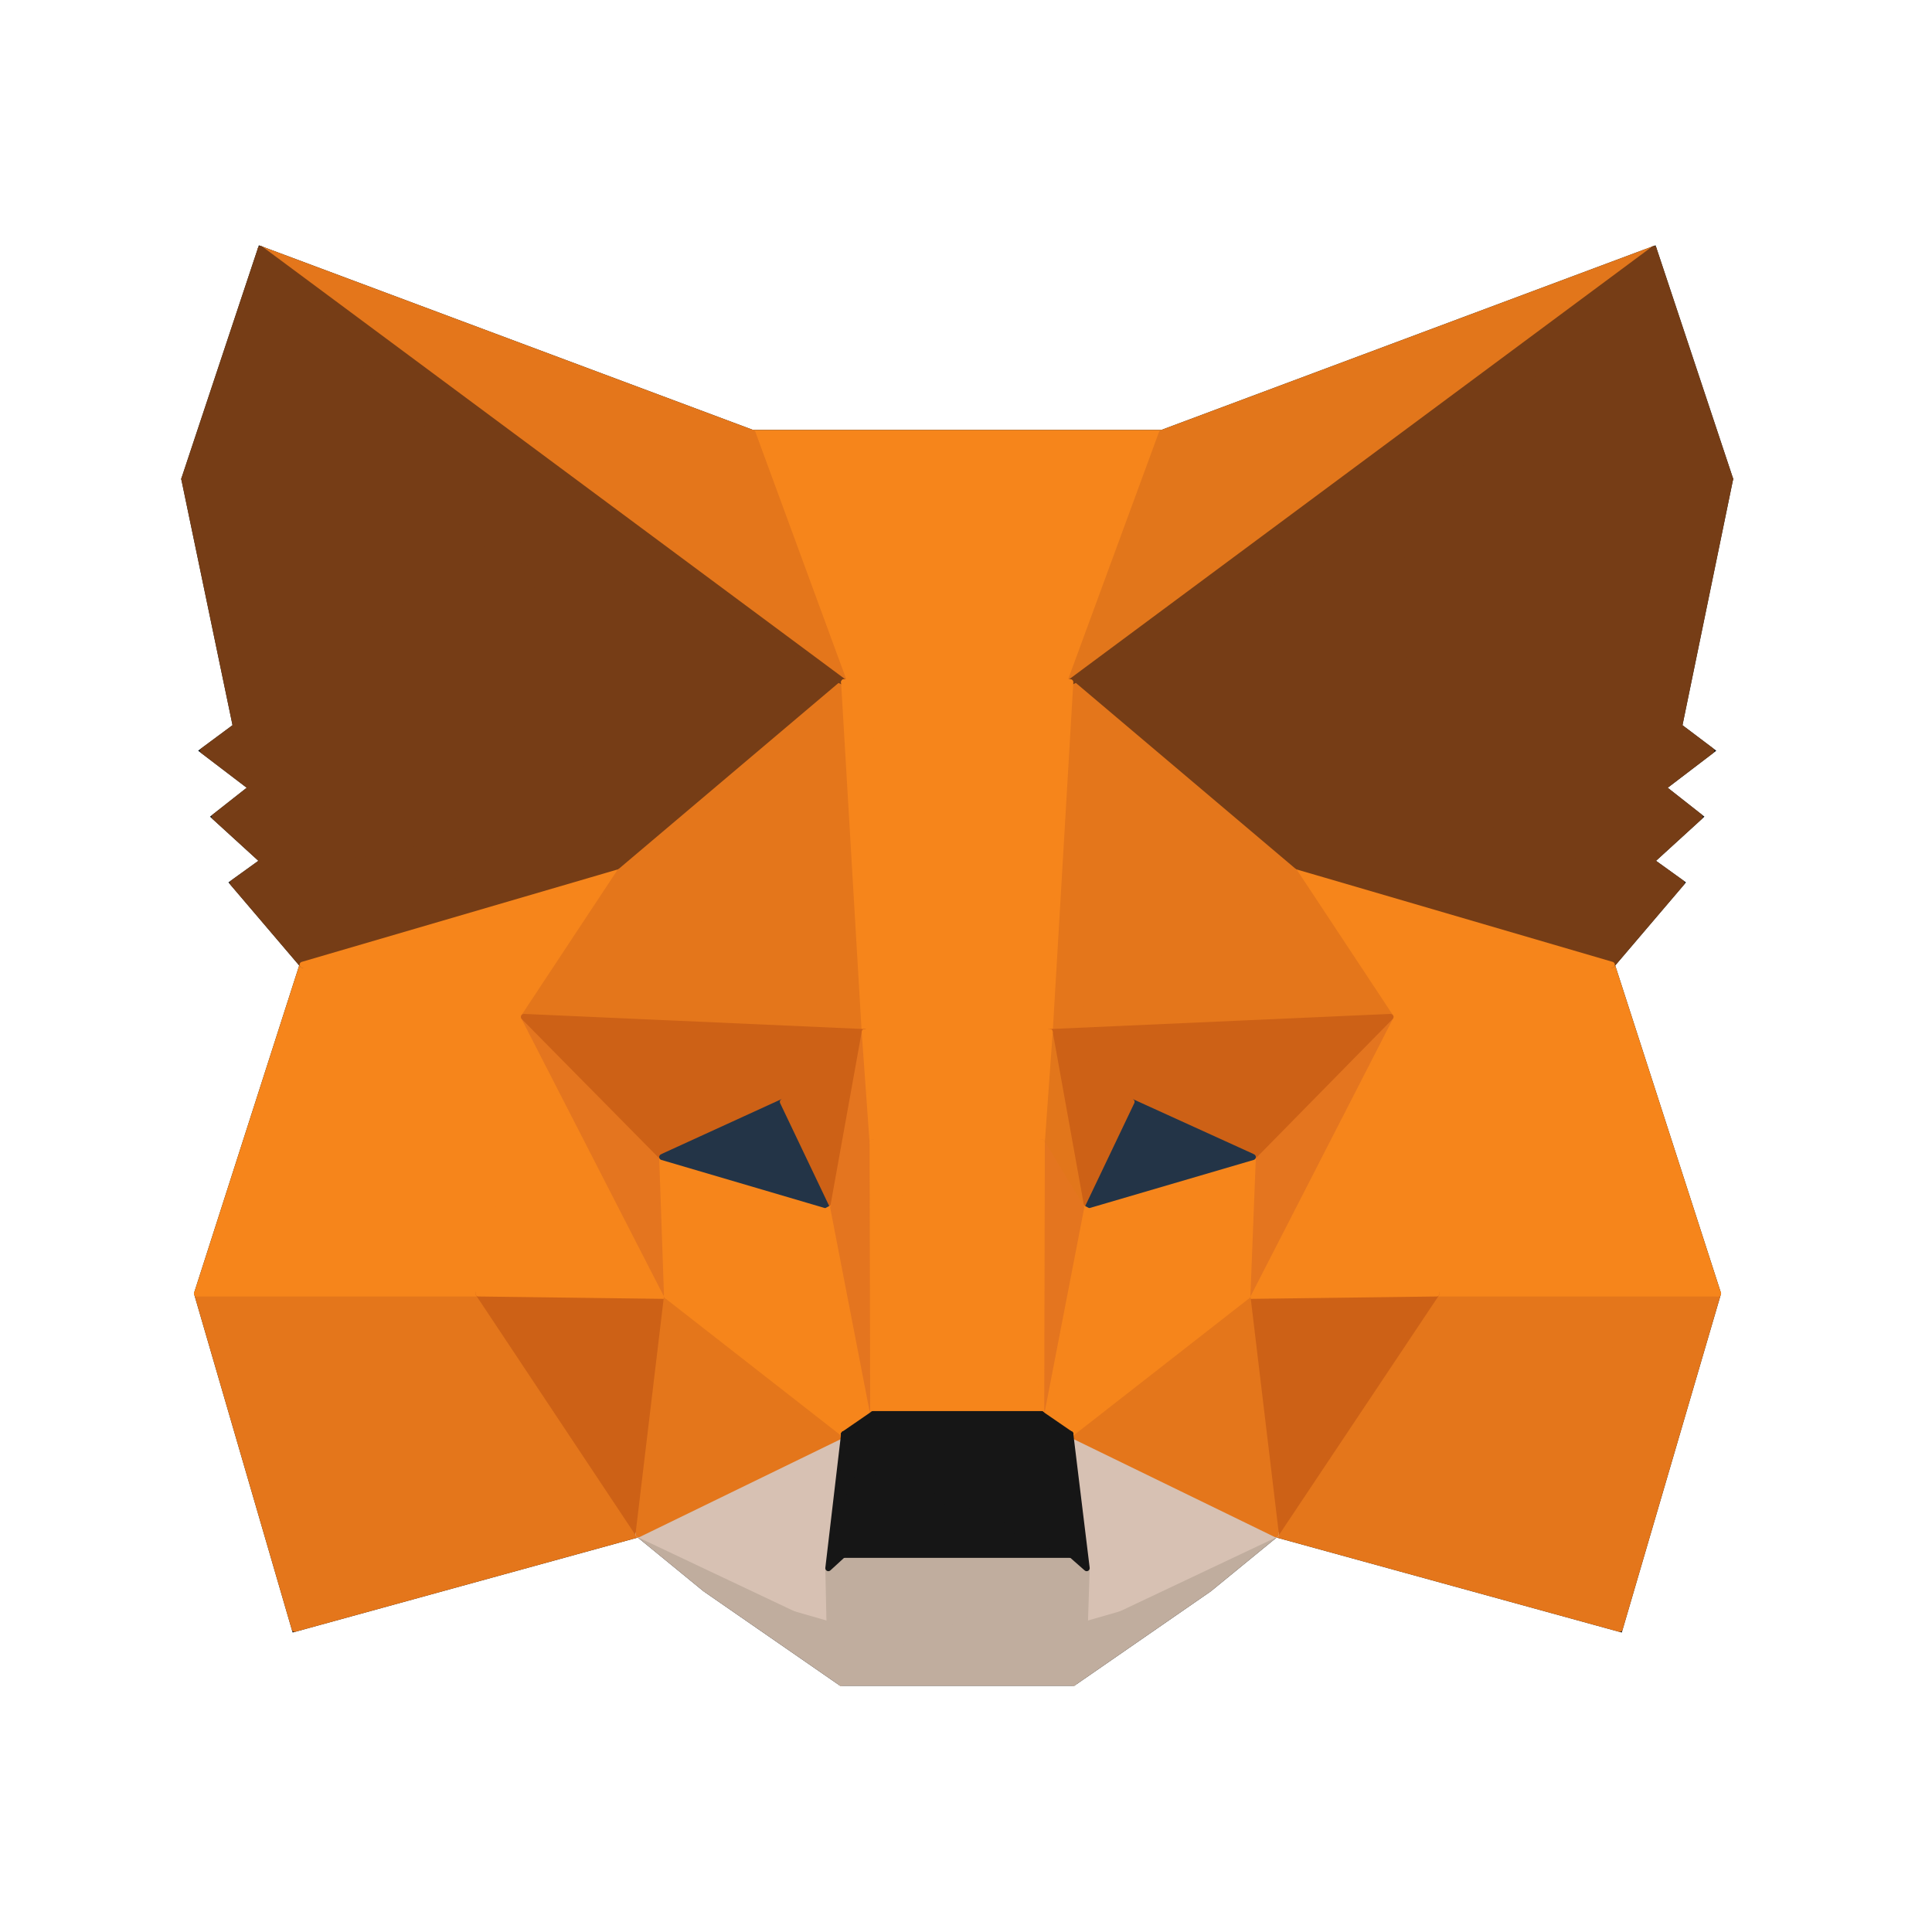
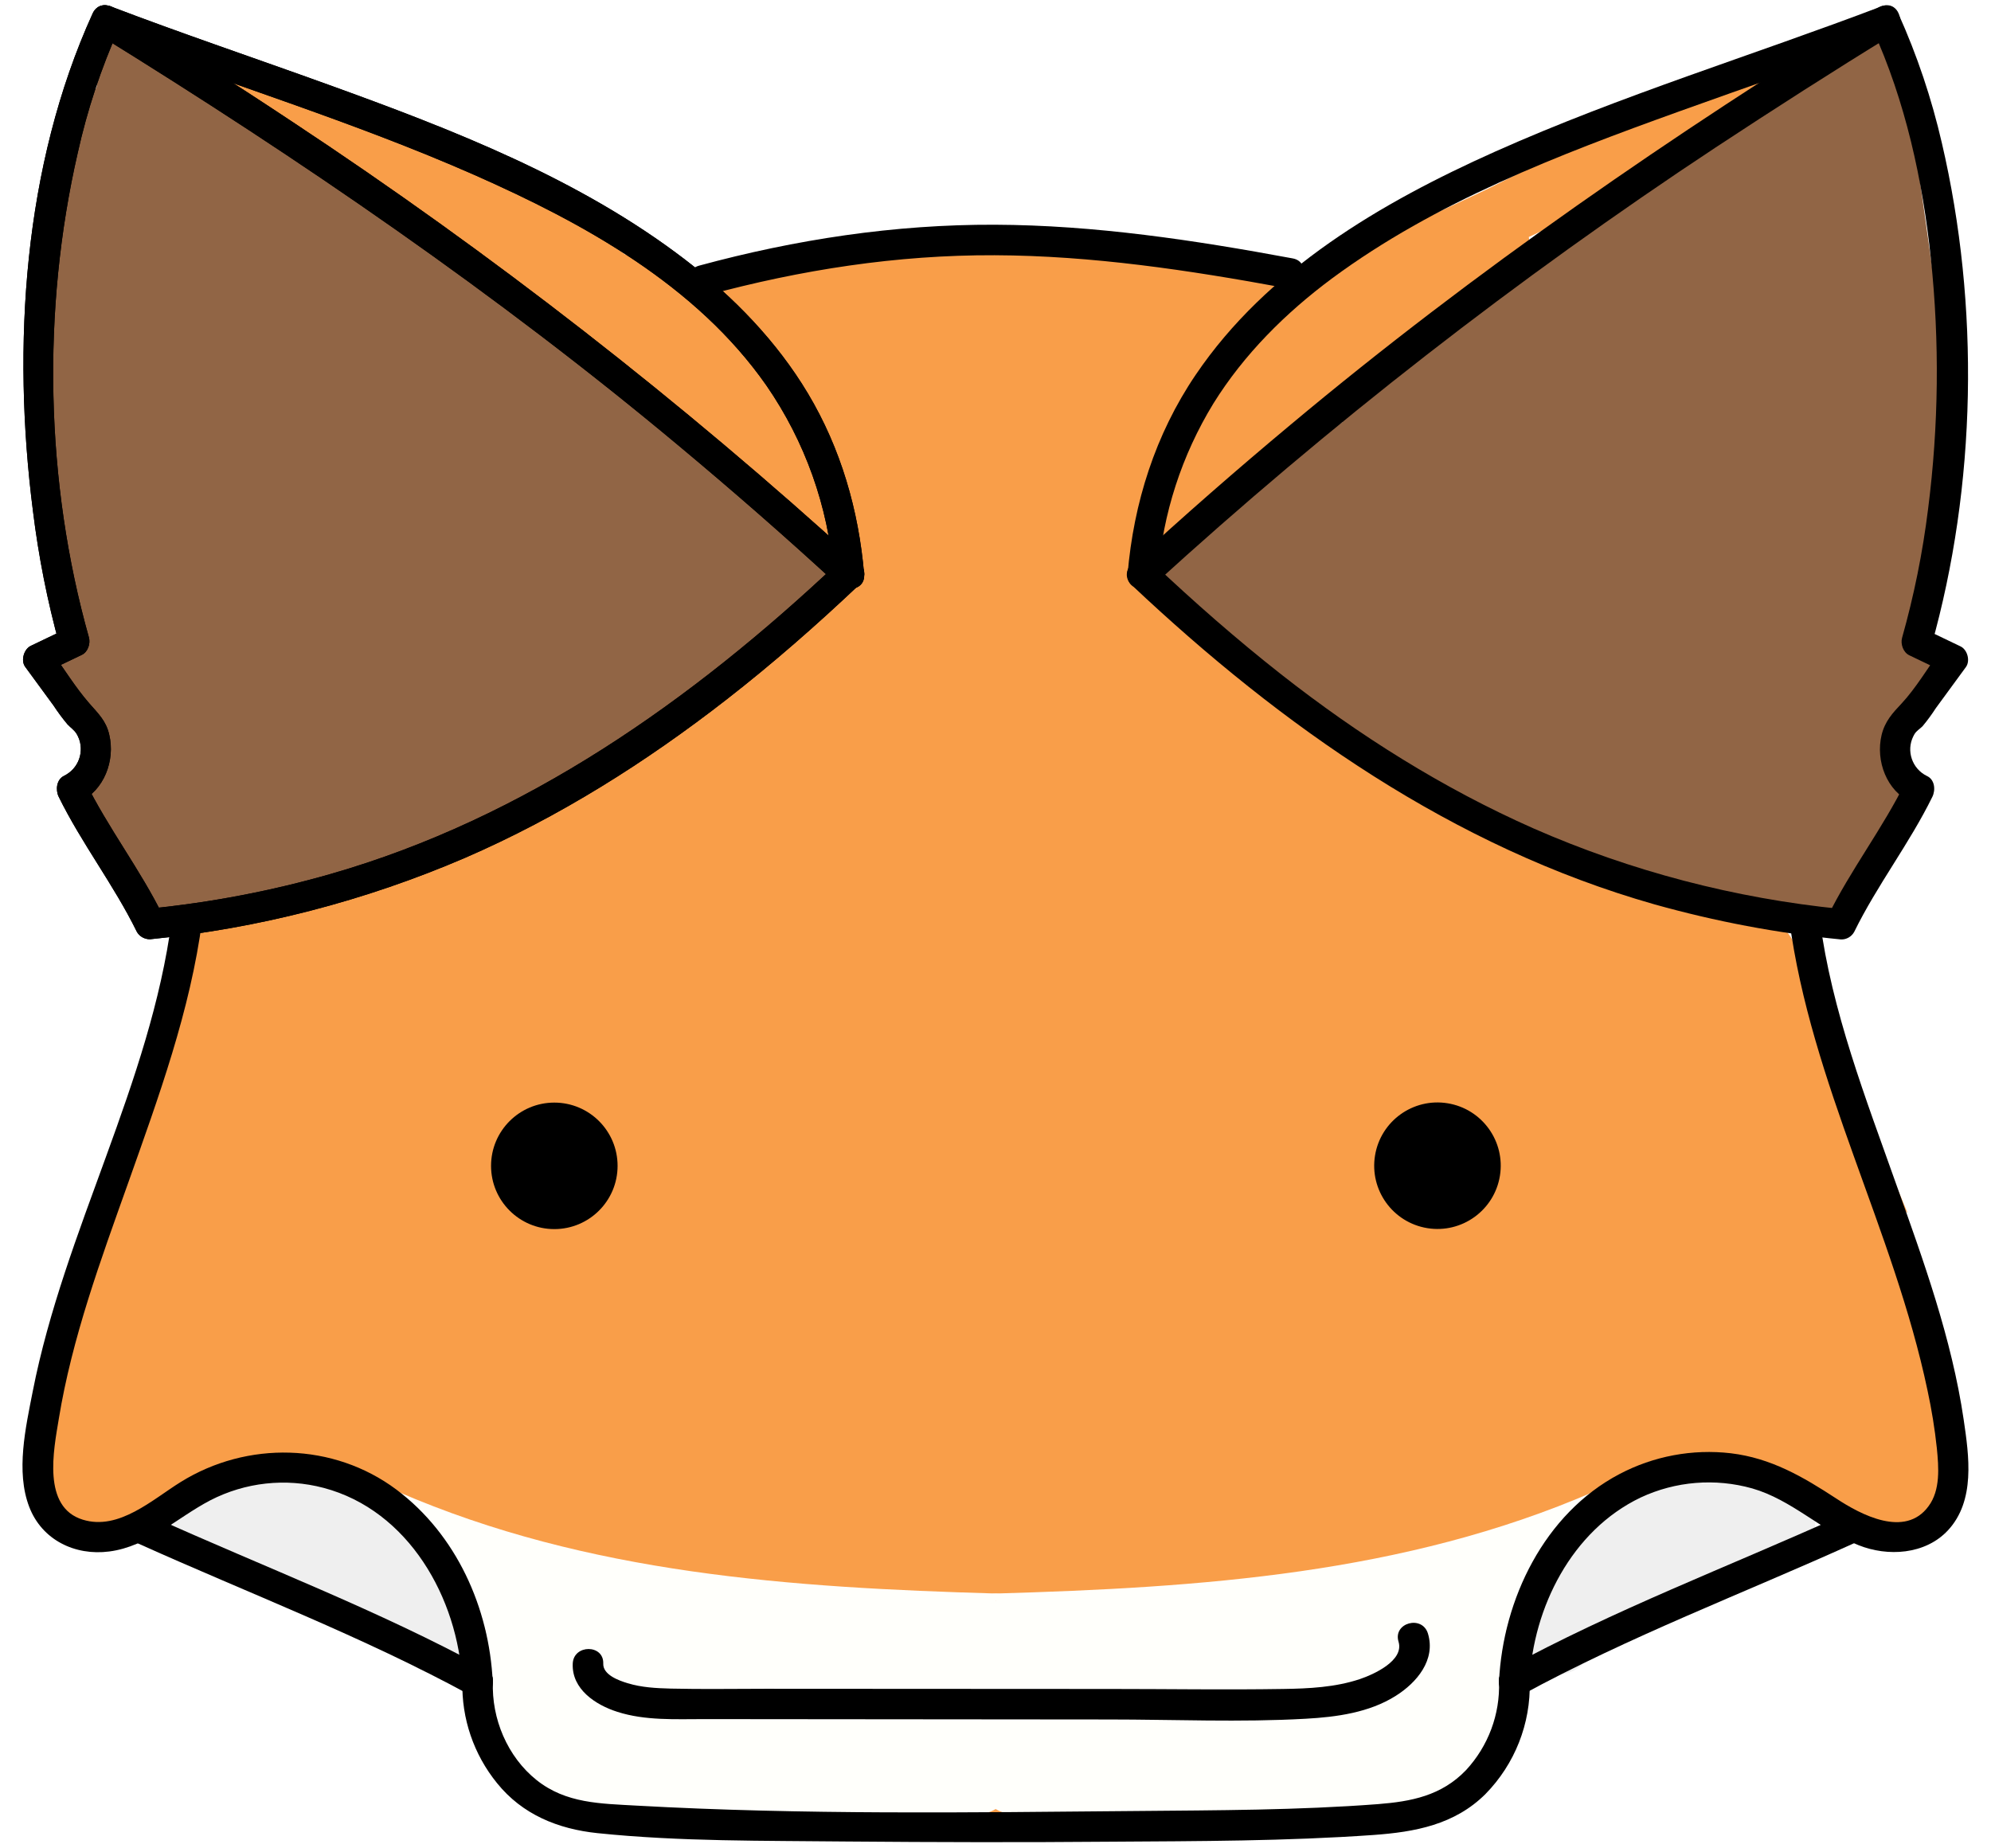
- <svg xmlns="http://www.w3.org/2000/svg" version="1.1" id="Layer_1" x="0px" y="0px" viewBox="0 0 318.6 318.6" style="enable-background:new 0 0 318.6 318.6;" xml:space="preserve">
+ <svg xmlns="http://www.w3.org/2000/svg" version="1.1" id="圖層_1" x="0px" y="0px" viewBox="0 0 1070 993" style="enable-background:new 0 0 1070 993;" xml:space="preserve">
  <style type="text/css">
- 	.st0{fill:#161616;stroke:#161616;}
- 	.st1{fill:#E4761B;stroke:#E4761B;stroke-linecap:round;stroke-linejoin:round;}
- 	.st2{fill:#763D16;stroke:#763D16;stroke-linecap:round;stroke-linejoin:round;}
- 	.st3{fill:#F6851B;stroke:#F6851B;stroke-linecap:round;stroke-linejoin:round;}
- 	.st4{fill:#E2761B;stroke:#E2761B;stroke-linecap:round;stroke-linejoin:round;}
- 	.st5{fill:#CD6116;stroke:#CD6116;stroke-linecap:round;stroke-linejoin:round;}
- 	.st6{fill:#C0AD9E;stroke:#C0AD9E;stroke-linecap:round;stroke-linejoin:round;}
- 	.st7{fill:#D7C1B3;stroke:#D7C1B3;stroke-linecap:round;stroke-linejoin:round;}
- 	.st8{fill:#E4751F;stroke:#E4751F;stroke-linecap:round;stroke-linejoin:round;}
- 	.st9{fill:#233447;stroke:#233447;stroke-linecap:round;stroke-linejoin:round;}
- 	.st10{fill:#161616;stroke:#161616;stroke-linecap:round;stroke-linejoin:round;}
+ 	.st0{fill:#F99E49;}
+ 	.st1{fill:#916545;}
+ 	.st2{fill:#EFEFEF;}
+ 	.st3{fill:#FFFFFB;}
</style>
-   <polygon class="st0" points="277.3,145.6 272.3,142 280.3,134.7 274.2,129.9 282.2,123.8 276.9,119.8 285.3,79 272.7,41.1   191.6,71.4 124.1,71.4 43,41.1 30.4,79 38.9,119.8 33.5,123.8 41.5,129.9 35.4,134.7 43.4,142 38.4,145.6 49.9,159.1 32.5,213.3   48.6,268.6 105.3,253 116.3,262 138.7,277.5 177,277.5 199.4,262 210.4,253 267.1,268.6 283.3,213.3 265.8,159.1 " />
-   <g>
-     <polygon class="st1" points="105.3,253 48.6,268.6 32.5,213.3  " />
-     <polygon class="st1" points="283.3,213.3 267.1,268.6 210.4,253  " />
-     <polygon class="st2" points="265.8,159.1 213.5,143.8 231.8,139  " />
-     <polygon class="st2" points="49.9,159.1 84,139 102.2,143.8  " />
-     <polygon class="st2" points="43.4,142 41.5,129.9 84,139  " />
-     <polygon class="st2" points="272.3,142 231.8,139 274.2,129.9  " />
-     <polygon class="st2" points="272.3,142 265.8,159.1 231.8,139  " />
-     <polygon class="st2" points="43.4,142 84,139 49.9,159.1  " />
-     <polygon class="st2" points="231.8,139 276.9,119.8 274.2,129.9  " />
-     <polygon class="st2" points="84,139 41.5,129.9 38.9,119.8  " />
-     <polygon class="st3" points="124.1,71.4 191.6,71.4 176.5,112.5  " />
-     <polygon class="st3" points="176.5,112.5 139.2,112.5 124.1,71.4  " />
-     <polygon class="st2" points="276.9,119.8 231.8,139 231,87.4  " />
-     <polygon class="st2" points="102.2,143.8 84,139 84.7,87.4  " />
-     <polygon class="st2" points="84.7,87.4 84,139 38.9,119.8  " />
-     <polygon class="st2" points="231,87.4 231.8,139 213.5,143.8  " />
-     <polygon class="st1" points="139.2,112.5 43,41.1 124.1,71.4  " />
-     <polygon class="st4" points="272.7,41.1 176.5,112.5 191.6,71.4  " />
-     <polygon class="st1" points="210.4,253 236.9,213.3 283.3,213.3  " />
-     <polygon class="st1" points="32.5,213.3 78.9,213.3 105.3,253  " />
-     <polygon class="st3" points="229.3,167.7 283.3,213.3 236.9,213.3  " />
-     <polygon class="st3" points="86.4,167.7 32.5,213.3 49.9,159.1  " />
-     <polygon class="st3" points="78.9,213.3 32.5,213.3 86.4,167.7  " />
-     <polygon class="st3" points="229.3,167.7 265.8,159.1 283.3,213.3  " />
-     <polygon class="st2" points="84.7,87.4 139.2,112.5 102.2,143.8  " />
-     <polygon class="st2" points="213.5,143.8 176.5,112.5 231,87.4  " />
-     <polygon class="st2" points="265.8,159.1 272.3,142 277.3,145.6  " />
-     <polygon class="st2" points="49.9,159.1 38.4,145.6 43.4,142  " />
-     <polygon class="st2" points="272.3,142 274.2,129.9 280.3,134.7  " />
-     <polygon class="st2" points="43.4,142 35.4,134.7 41.5,129.9  " />
-     <polygon class="st2" points="33.5,123.8 38.9,119.8 41.5,129.9  " />
-     <polygon class="st2" points="282.2,123.8 274.2,129.9 276.9,119.8  " />
-     <polygon class="st3" points="49.9,159.1 102.2,143.8 86.4,167.7  " />
-     <polygon class="st3" points="265.8,159.1 229.3,167.7 213.5,143.8  " />
-     <polygon class="st2" points="38.9,119.8 30.4,79 84.7,87.4  " />
-     <polygon class="st2" points="231,87.4 285.3,79 276.9,119.8  " />
-     <polygon class="st1" points="102.2,143.8 139.2,112.5 142.6,170.2  " />
-     <polygon class="st1" points="213.5,143.8 229.3,167.7 173.1,170.2  " />
-     <polygon class="st1" points="173.1,170.2 176.5,112.5 213.5,143.8  " />
-     <polygon class="st1" points="142.6,170.2 86.4,167.7 102.2,143.8  " />
-     <polygon class="st2" points="272.7,41.1 285.3,79 231,87.4  " />
-     <polygon class="st2" points="43,41.1 139.2,112.5 84.7,87.4  " />
-     <polygon class="st2" points="231,87.4 176.5,112.5 272.7,41.1  " />
-     <polygon class="st2" points="84.7,87.4 30.4,79 43,41.1  " />
-     <polygon class="st5" points="105.3,253 78.9,213.3 110,213.7  " />
-     <polygon class="st5" points="210.4,253 205.7,213.7 236.9,213.3  " />
-     <polygon class="st3" points="173.1,170.2 142.6,170.2 139.2,112.5  " />
-     <polygon class="st3" points="139.2,112.5 176.5,112.5 173.1,170.2  " />
-     <polygon class="st6" points="116.3,262 105.3,253 136.8,267.9  " />
-     <polygon class="st6" points="178.9,267.9 210.4,253 199.4,262  " />
-     <polygon class="st7" points="136.6,258.6 136.8,267.9 105.3,253  " />
-     <polygon class="st7" points="179.2,258.6 210.4,253 178.9,267.9  " />
-     <polygon class="st3" points="86.4,167.7 110,213.7 78.9,213.3  " />
-     <polygon class="st3" points="236.9,213.3 205.7,213.7 229.3,167.7  " />
-     <polygon class="st8" points="86.4,167.7 109.2,190.8 110,213.7  " />
-     <polygon class="st8" points="229.3,167.7 205.7,213.7 206.6,190.8  " />
-     <polygon class="st7" points="105.3,253 139.2,236.5 136.6,258.6  " />
-     <polygon class="st7" points="210.4,253 179.2,258.6 176.5,236.5  " />
-     <polygon class="st1" points="139.2,236.5 105.3,253 110,213.7  " />
-     <polygon class="st1" points="176.5,236.5 205.7,213.7 210.4,253  " />
-     <polygon class="st5" points="173.1,170.2 229.3,167.7 206.6,190.8  " />
-     <polygon class="st5" points="109.2,190.8 86.4,167.7 142.6,170.2  " />
-     <polygon class="st5" points="142.6,170.2 129.1,181.7 109.2,190.8  " />
-     <polygon class="st5" points="206.6,190.8 186.6,181.7 173.1,170.2  " />
-     <polygon class="st3" points="205.7,213.7 178.3,199.1 206.6,190.8  " />
-     <polygon class="st3" points="110,213.7 109.2,190.8 137.4,199.1  " />
-     <polygon class="st9" points="137.4,199.1 109.2,190.8 129.1,181.7  " />
-     <polygon class="st9" points="178.3,199.1 186.6,181.7 206.6,190.8  " />
-     <polygon class="st5" points="186.6,181.7 178.3,199.1 173.1,170.2  " />
-     <polygon class="st5" points="129.1,181.7 142.6,170.2 137.4,199.1  " />
-     <polygon class="st6" points="199.4,262 177,277.5 178.9,267.9  " />
-     <polygon class="st6" points="136.8,267.9 138.7,277.5 116.3,262  " />
-     <polygon class="st4" points="178.3,199.1 171.8,188.4 173.1,170.2  " />
-     <polygon class="st8" points="137.4,199.1 142.6,170.2 143.9,188.4  " />
-     <polygon class="st3" points="173.1,170.2 171.8,188.4 143.9,188.4  " />
-     <polygon class="st3" points="143.9,188.4 142.6,170.2 173.1,170.2  " />
-     <polygon class="st3" points="178.3,199.1 205.7,213.7 176.5,236.5  " />
-     <polygon class="st3" points="139.2,236.5 110,213.7 137.4,199.1  " />
-     <polygon class="st3" points="137.4,199.1 144,233.2 139.2,236.5  " />
-     <polygon class="st3" points="176.5,236.5 171.7,233.2 178.3,199.1  " />
-     <polygon class="st8" points="171.8,188.4 178.3,199.1 171.7,233.2  " />
-     <polygon class="st8" points="143.9,188.4 144,233.2 137.4,199.1  " />
-     <polygon class="st3" points="143.9,188.4 171.8,188.4 171.7,233.2  " />
-     <polygon class="st3" points="171.7,233.2 144,233.2 143.9,188.4  " />
-     <polygon class="st6" points="179.2,258.6 178.9,267.9 177,277.5  " />
-     <polygon class="st6" points="138.7,277.5 136.8,267.9 136.6,258.6  " />
-     <polygon class="st6" points="136.6,258.6 139,256.4 138.7,277.5  " />
-     <polygon class="st6" points="177,277.5 176.7,256.4 179.2,258.6  " />
-     <polygon class="st6" points="138.7,277.5 139,256.4 176.7,256.4  " />
-     <polygon class="st6" points="176.7,256.4 177,277.5 138.7,277.5  " />
-     <polygon class="st10" points="176.5,236.5 179.2,258.6 176.7,256.4  " />
-     <polygon class="st10" points="139,256.4 136.6,258.6 139.2,236.5  " />
-     <polygon class="st10" points="139.2,236.5 140.7,241.2 139,256.4  " />
-     <polygon class="st10" points="176.7,256.4 175,241.2 176.5,236.5  " />
-     <polygon class="st10" points="143.7,237.7 140.7,241.2 139.2,236.5  " />
-     <polygon class="st10" points="176.5,236.5 175,241.2 172,237.7  " />
-     <polygon class="st10" points="172,237.7 171.7,233.2 176.5,236.5  " />
-     <polygon class="st10" points="139.2,236.5 144,233.2 143.7,237.7  " />
-     <polygon class="st10" points="171.7,233.2 172,237.7 143.7,237.7  " />
-     <polygon class="st10" points="143.7,237.7 144,233.2 171.7,233.2  " />
-     <polygon class="st10" points="140.7,241.2 175,241.2 176.7,256.4  " />
-     <polygon class="st10" points="176.7,256.4 139,256.4 140.7,241.2  " />
-     <polygon class="st10" points="140.7,241.2 143.7,237.7 172,237.7  " />
-     <polygon class="st10" points="172,237.7 175,241.2 140.7,241.2  " />
+   <g id="_x37_d9216fc-3e79-4bc4-a8d5-43a771b35fd8">
+     <path class="st0" d="M1002.6,630.6c3.2-0.6,6.7,0.4,8,3.6c1.1,2.6,2.1,5.2,3,7.8c1.2,1.2,2.2,2.4,3.3,3.7c0.5,0.2,1,0.4,1.4,0.7   c2.5,1.6,4.8,3.5,6.9,5.7L970,519.7c-5.4-12.9-9.7-24.2-24.3-29.1c-6.3-2.1-13.2-3.3-19.7-5c-12.6-3.4-25.2-7.1-37.6-11.1   c-12.9-4.2-25.7-8.6-38.3-13.4c-5.9-2.2-11.8-4.5-17.6-6.9l-5-2l-1.5-0.6l-1.4-0.6l-6.2-2.7c-27.7-12.2-54.6-25.9-80.7-41.1   c-2-1.2-4.2-2.1-6.5-2.7l-122.9-99.2c0.3-4.5,0.6-9.1,1-13.6c5.8,4.9,14.4,6.1,21.1-1.2l6.5-7.2c26.1-10.8,49.5-27.2,68.5-48.2   c3.8-3.9,5.2-9.5,3.9-14.8l104.5-75.4c5.7-4.2,9.1-10.8,7.8-17.5l14.5-6.8c7-3.3,16.9-9.6,25-8.4c8.8,1.3,17.7-2.2,20.2-11.5   c0.6-2.3,0.7-4.7,0.2-7l9.4-4.9c2.9-1.5,5.2-4,6.5-7c0.3-0.1,0.6-0.2,0.9-0.3l38.8-14.9c4.7-1.6,8.1-5.5,9.2-10.3   c0.9-0.5,1.7-1.2,2.4-1.9l1.5-1.5c1.2-1.1,2.1-2.5,2.6-4.1c1.5-3.1,1.5-6.7,0-9.8c-0.5-1.6-1.4-3-2.6-4.1c-2.4-2.4-5.6-3.7-9-3.7   c-3.3,0.1-6.6,1.4-9,3.7l-1.5,1.5c-1.2,1.1-2.1,2.5-2.6,4.1c-0.5,0.9-0.8,1.8-0.9,2.8L891.6,57c-1.4,0.5-2.6,1.2-3.8,2.1   c-4.5-1.4-9.3-0.9-13.4,1.3l-39.1,20.2c-2.8,1.5-5,3.9-6.3,6.7c-11.4,4.8-22.5,11-33.4,16.1l-39.2,18.4c-4.2-1.3-8.7-0.7-12.3,1.7   l-18.5,12.1c-0.8,0.5-1.5,1.1-2.2,1.7c-4.3,2.3-7.1,6.6-7.6,11.5c-3.2-0.2-6.5,0.6-9.2,2.3c-2.9,1.8-5.7,3.6-8.5,5.5   c-2.2-3.9-6-6.6-10.5-7.3c-68-13.8-137.6-17.4-206.6-10.6c-1.9,0.2-3.8,0.6-5.7,1.4l-32-0.9c-4.4,0-8.6,1.7-11.7,4.8   c-3.5-1-7-1.5-10.6-1.5c-5-1.1-10.1-1.4-15.2-0.8c-11.9,1.5-21.8,8-23.5,20.7c-0.2,2-0.2,4,0,6c-12.5-10.6-25.7-20.4-39.4-29.4   c-2-1.4-4.4-2.1-6.8-2.1c-45-34.3-94.7-61.9-147.7-81.7c-4-1.3-8.4-0.6-11.8,2.1l-31.1-21.5c-6.3-4.3-15.8-1.2-19.4,5.1   c-4.1,7-1.2,15,5.1,19.4l119.6,82.6c3.5,2.2,7.8,2.6,11.6,1.1l54.1,44.5c3.4,2.8,7.5,4.6,11.9,5.2l104.2,87.1   c2.8,2.4,6.1,4,9.7,4.8l16.3,14.5l1.2,2.7c-0.5,1.9-1.1,3.8-1.6,5.7c-0.1,0.5-0.2,0.9-0.3,1.1s-0.2,0.4-0.3,0.6   c-0.8,1.5-1.5,3-2.3,4.5c-0.8,1.5-1.6,2.9-2.6,4.3c-0.6,0.9-1.7,2.4-2,2.8c-0.9,1.1-1.9,2.1-2.9,3.1c-22.5,12.8-43,28.8-60.7,47.6   c-5.7,0.2-11.1,2.3-15.4,6c-51.3,41-108.9,73.3-170.6,95.8c-1.7,0.6-3.3,1.4-4.8,2.4c-2.8-1.5-5.9-2.1-9.1-1.8   c-22.4,2.5-44.4,7.8-65.4,16c-3.5,0-6.9,1-9.8,2.9l-5.8,3.8c-9.4,6.2-13.4,18.5-7.5,28.6c0.2,0.3,0.4,0.7,0.6,1   c-2.7,3.2-5.2,6.6-7.3,10.2c-7.5,13-11,28.1-15.1,42.5L49.5,675l-13.4,47c-4.7,16.5-11.1,33.4-12.5,50.8c-0.1,1.6-0.2,3.1-0.1,4.7   l-0.4,0.4l-4.7,6c-2.2,3.3-3.4,7.2-3.6,11.1c-0.7,2.6-0.7,5.3,0,7.9c0.2,4,1.4,7.8,3.6,11.1l4.7,6l6,4.7c3.3,2.2,7.2,3.4,11.1,3.6   c4,0.9,8.1,0.7,11.9-0.5l4.1-1.2c3.8-0.9,7.3-2.7,10.2-5.3c0.1-0.1,0.3-0.2,0.4-0.3c13.7-0.4,26.2-7.9,33.1-19.8   c1.6-0.7,3.1-1.6,4.5-2.5c11,5.4,23.6,3.5,33.7-4.8c6.4-0.5,12.5-3.1,17.4-7.3c4.6,1.3,9.2,2.8,13.7,4.5l1.3,0.5   c0.4,0.2,2.5,1,3,1.2c2.7,1.2,5.4,2.5,8,3.9c6,3.1,11.7,6.5,17.3,10.2c2.4,1.6,4.7,3.3,7,5c1.3,1.1,2.6,2.1,3.8,3.2   c4.8,4.1,9.4,8.5,13.7,13.1c2.1,2.2,4,4.4,6,6.7c0.7,0.8,1.4,1.5,2.1,2.4l0.8,1.2c3.9,5.4,7.5,11.1,10.9,16.9   c0.2,0.4,0.5,0.8,0.7,1.1c3.4,12.9,6.9,25.8,10.3,38.7c1.2,4.4,3.4,8.4,6.5,11.8c-1.7,24.6,14.2,50.3,37,60.4   c29.9,13.3,64.9,9.3,96.7,9c31.1-0.3,62.1-1,93.2-2c5.3,5.7,12.7,8.8,20.4,8.6l159-3.9c49.5-1.2,121.5,5.4,140.7-53.8   c2.2-6.9,3-14.1,2.3-21.3l1.8-16.6c0.8-2.5,1.6-5,2.4-7.5c10-16.6,20.7-32.7,32.2-48.2c1.7-2.4,3.5-4.7,5.3-7.1   c0.8-1,2.7-3.5,3-3.7c4.4-5.5,8.9-11,13.4-16.4c5.3-6.1,10.6-12.2,16.2-18.1c3-0.9,6.1-1.7,9.2-2.4c2-0.4,4.1-0.9,6.2-1.2   c0.9-0.1,1.7-0.4,2.6-0.6c3.6-0.4,7.1-0.5,10.7-0.3c1,0,2.1,0,3.1,0c8,1.4,16.2,2.2,24.3,2.5c0.8,0,1.6,0,2.4,0l58.4,32.7   c19.2,10.8,45.7-2.6,44.9-25.8C1044.2,734.9,1029.4,680,1002.6,630.6z M664.2,183.3l-1.3,1.2c-0.6-0.4-1.2-0.8-1.9-1.2L664.2,183.3   z M394.1,906.1c0.1-0.3,0.2-0.5,0.4-0.7l0.3,0.3c0.3,0.7,0.5,1.5,0.8,2.2L394.1,906.1z" />
+   </g>
+   <g id="_x37_55cefe8-897c-4cba-a65d-c64016e1da7c">
+     <path class="st1" d="M435,289.7l-76.9-58.9c-1.8-1.3-3.8-2.3-6-2.8c-81.6-68.1-166.8-131.8-255-191c-5.1-3.2-11.3-4-17.1-2.4   c-0.4-2.3-0.9-4.6-1.4-6.9c-2.3-11.3-20.8-11.4-23,0c-1.3,6.5-2.5,12.9-3.8,19.4C38.4,63.2,34,86.1,33.3,107   c-0.2,5.3-0.2,10.6-0.1,15.9c-10.4,45.4-12,92.3-5,138.3c-4.6,17.4-4.7,35.6-0.4,53.1c1.9,6.6,6.7,12.1,13,14.8l1.1,10.5   c-4.1,2.6-7.4,6.4-9.4,10.8c-4.3,10.2-0.7,23.4,9.5,28.9c8.3,4.5,11.5,8.3,13.8,17.6c-0.7-2.6,0.3,4.7,0.3,5.9c0,0.4,0,0.8-0.1,1.1   c-0.2,1-0.4,2-0.7,3c-3.7,3.2-6.6,7.2-8.3,11.8l-3.7,9.1c-3.6,9,2.3,21.8,10.6,26.1c2.7,1.4,5.6,2.3,8.6,2.7l7.7,15.6   c1.2,2.5,3,4.6,5.2,6.3l0.3,0.6c3.6,6.6,12.3,12.2,20,11.5c110.2-10.6,214.4-55.1,298.2-127.4c4.3-3.9,6.7-9.5,6.6-15.3l34.6-18.1   c7.1-3.7,11.5-12.1,11.5-20C446.5,300.8,441.8,294.9,435,289.7z" />
+     <path class="st1" d="M1027.8,343.4c-0.7-0.5-1.5-1-2.2-1.4c20-57,27.2-118,19.4-178.3c-0.6-5.1-2.6-10-5.8-14   c-2.8-19.6-5.5-39.2-8.3-58.8c-0.1-0.7-0.3-1.4-0.5-2.1l-2.4-26.6c-0.4-4.9-2.3-9.7-5.4-13.5c-0.2-3.5-0.3-6.9-0.5-10.5   c-0.4-8.3-4.9-15.9-12.8-19.1c-8.5-3.4-15.9-1.1-22.8,4.3l-40.3,31.8c-1.5,1.2-2.8,2.7-3.7,4.5c-3.2,0.1-6.2,1.1-8.9,2.9   l-87.7,59.7c-5.4,3.6-9,9.3-10.1,15.7l-65.7,47.6c-1.7,1.3-3.3,2.7-4.7,4.4c-5.8-2.3-12.2-1.7-17.5,1.5   c-12.9,8.1-22.3,20.8-26.5,35.4L649,274.8c-5.5,3.4-9.1,9-10,15.4c-1.5,1-2.9,2.2-4.2,3.4c-7.4,4.2-12.1,11.9-12.3,20.4l0.8,6.2   c1.1,3.9,3.1,7.4,6,10.2l4.7,3.6c2.9,1.7,6.2,2.7,9.6,3c1.7,2.4,4,4.4,6.5,5.9l9,5.3c1.7,4,4.6,7.3,8.4,9.5l11,6   c0.8,6.1,4.5,11.5,9.9,14.5L822,445.6c1.7,2.8,4.1,5.1,7.1,6.5c44.9,21.1,92.3,36.3,141.1,45.2c9.9,1.8,17.9-1.7,22.5-8.6   c1.5-1.3,2.8-2.9,3.8-4.6l25.7-41.4c4.3-6.9,3.8-15.7-1.1-22.2c0.8-9.5-2-19-7.7-26.6l11.6-13.5   C1047.8,380.4,1048.7,346.3,1027.8,343.4z" />
+   </g>
+   <g id="_x35_f3ffa30-e402-4626-974f-1d02a5d07cde">
+     <path class="st2" d="M253.1,861.2c-1.1-2.5-2.7-4.7-4.6-6.7c-2-2.5-4-5-6-7.5c-1.4-1.5-3.1-2.8-5-3.7c-1.2-3.5-3.3-6.7-6-9.2   l-11.8-10.7c-2.1-13.6-11.7-24.9-24.8-29.2c-8.5-2.5-16.8-1.3-24.8,2.1l-0.4,0.2c-2.9-2.3-6.2-4.2-9.7-5.5   c-18.2-6.7-38.1-3.9-55.1,4.7c-12.6,6.4-17.2,25.1-9.6,36.8c8.3,12.8,23.3,16.4,36.8,9.6c0.4-0.2,0.7-0.4,0.9-0.5l0.9-0.1   c0.7-0.2,1.3-0.3,2-0.5h0.7c1.7,0.2,3.3,0.4,5,0.5l0,0c5.5,7.3,13.6,12.2,22.7,13.7l16.2,8.8c2.2,1.2,4.5,2,6.8,2.6l6.2,5.6   c4.5,4.2,10.2,6.9,16.3,7.7l6,7.5c0.1,0.1,0.3,0.3,0.4,0.4c3.9,7.6,11.7,12.4,20.3,12.4c12.1,0,23.7-10.6,23.1-23.1   C259.4,871.2,257.1,865.6,253.1,861.2z" />
+     <path class="st2" d="M820.1,861.2c1.1-2.5,2.6-4.7,4.5-6.7c1.9-2.5,3.8-5,5.7-7.5c1.4-1.5,3-2.8,4.8-3.7c1.2-3.5,3.1-6.7,5.7-9.2   l11.3-10.7c1.7-13.2,11.8-25.5,23.9-29.2c8.2-2.5,16.2-1.3,23.9,2.1l0.4,0.2c2.8-2.3,5.9-4.2,9.3-5.5c17.5-6.7,36.7-3.9,53.1,4.7   c12.1,6.4,16.6,25.1,9.3,36.8c-8,12.8-22.4,16.4-35.4,9.6c-0.4-0.2-0.7-0.4-0.9-0.5l-0.8-0.1L933,841h-0.7   c-1.6,0.2-3.2,0.4-4.8,0.5l0,0c-5.2,7.2-13,12.2-21.8,13.7l-15.6,8.8c-2.1,1.2-4.3,2-6.6,2.6l-6,5.6c-4.2,4.2-9.7,6.9-15.6,7.7   l-5.7,7.5c-0.1,0.1-0.3,0.3-0.4,0.4c-3.6,7.5-11.2,12.4-19.5,12.5c-11.6,0-22.8-10.6-22.3-23.1   C814.1,871.2,816.3,865.6,820.1,861.2z" />
+   </g>
+   <g id="_x36_6a756a7-96d0-423a-8d80-ae508d7f201f">
+     <path class="st3" d="M547.6,884.5c-0.9-0.2-1.8-0.4-2.8-0.6l0.4-7.9c0.3-6.7-4.3-12.9-10.2-15.6c1.5-0.1,2.9-0.3,4.3-0.5   c4.7-0.6,0.9-3.1-3.9-3.3c-110.3-3.2-219.5-10.5-321.5-54.7c-4.4-1.9-8.2,4.5-3.8,6.5c6.2,2.7,12.4,5.2,18.6,7.7   c-2.3,0.9-4.5,2.3-6.2,4.1c9.3,9.2,16.3,21.2,21.8,32.6c2.4,5,4.8,10.2,6.9,15.5c0.2,0.2,0.4,0.4,0.7,0.6c2.5,3.1,5.5,5.6,9,7.5   l0.1,0.4c-0.4,0.1-0.9,0.2-1.4,0.3c-1.7,0.3-3.2,1.4-4.1,3c2.6,7.9,4.2,16.1,4.9,24.4c0.7,1.8,1.5,3.6,2.2,5.4   c-0.4,0.1-0.8,0.2-1.1,0.3l-0.9,0.3v0.8c0,3.8-2.7,7-6.5,7.5c9.8,17.9,19.5,37.2,33.7,51.9c25.4,6.8,60.2,5.1,88.5,5.1h144.5   c10.7,0,17.8-4.1,18.7-9c3.8-22.6,7.6-45.3,11.4-68c1.2-0.5,2.3-1.2,3.3-2C559.1,892.8,556.7,886.6,547.6,884.5z" />
+     <path class="st3" d="M522.8,884.5c0.9-0.2,1.8-0.4,2.8-0.6l-0.4-7.9c-0.3-6.7,4.3-12.9,10.2-15.6c-1.5-0.1-2.9-0.3-4.3-0.5   c-4.7-0.6-0.9-3.1,3.9-3.3c110.2-3.2,219.5-10.5,321.5-54.7c4.4-1.9,8.2,4.5,3.8,6.5c-6.2,2.7-12.4,5.2-18.6,7.7   c2.3,0.9,4.5,2.3,6.2,4.1c-9.3,9.2-16.3,21.2-21.8,32.6c-2.4,5-4.8,10.2-6.9,15.5c-0.2,0.2-0.4,0.4-0.7,0.6c-2.4,3.1-5.5,5.6-9,7.5   l-0.1,0.4c0.5,0.1,0.9,0.2,1.4,0.3c1.7,0.3,3.2,1.4,4.1,3c-2.6,7.9-4.2,16.1-4.9,24.4c-0.7,1.8-1.5,3.6-2.2,5.4   c0.4,0.1,0.8,0.2,1.2,0.3l0.9,0.3c0,0.3,0,0.5,0,0.8c0,3.8,2.7,7,6.5,7.5c-9.8,17.9-19.5,37.2-33.7,51.9   c-25.4,6.8-60.2,5.1-88.5,5.1H549.4c-10.7,0-17.9-4.1-18.7-9c-3.8-22.6-7.6-45.3-11.5-68c-1.2-0.5-2.3-1.2-3.3-2   C511.3,892.8,513.7,886.6,522.8,884.5z" />
+   </g>
+   <g id="_x38_da978c9-3cfe-4168-98a5-2c7f33de82ea">
+     <path d="M380,158.7c50.5-13.7,102.1-21.7,154.5-21.5s104.3,8,155.8,17.5c10.3,1.9,14.8-13.9,4.4-15.8   c-52.8-9.8-106.3-17.9-160.1-18.1c-53.8-0.2-107,7.9-158.9,22C365.5,145.6,369.8,161.5,380,158.7L380,158.7z" />
+     <path d="M307.8,894.3c-0.6,13.7,12.3,22.2,24,25.9c14.9,4.8,31.3,3.9,46.7,3.9l108.6,0.1l108.6,0.1c35.3,0,70.9,1.6,106.1-0.4   c16.4-0.9,34.1-3.3,48.3-12.3c11.3-7.1,21.6-19.3,17.3-33.5c-3.1-10.1-18.9-5.8-15.8,4.4c3.1,10.2-13.4,17.6-20.8,20.1   c-13.2,4.4-27.3,5.1-41.2,5.3c-30.8,0.5-61.6,0-92.4,0l-185.9-0.1c-16.9,0-33.8,0.3-50.8-0.1c-7.8-0.2-15.7-0.6-23.2-2.9   c-4.7-1.4-13.3-4.5-13.1-10.5C324.6,883.8,308.2,883.8,307.8,894.3L307.8,894.3z" />
+     <path d="M92.3,494.5c-11.5,87.8-57.7,166.8-74.7,253.4c-3.8,19.4-9.2,43.1-1.9,62.1c6.8,17.8,24.6,26.4,43,24   c20.9-2.7,36.3-18.1,54.3-27.5c18.8-9.7,40.5-12.1,60.9-6.7c45.7,12.1,72.3,59.3,74.5,104.2c0.5,10.5,16.9,10.6,16.4,0   c-1.9-39.7-19.5-79.1-51.8-103.3c-33.9-25.3-80.2-26.2-115.8-4.1C82,806,63.9,822.9,44.5,816.9c-21.9-6.7-15.7-37.3-12.9-54.2   c7.1-43.5,22.5-85.3,37.2-126.6c16.4-46.3,33.5-92.8,39.9-141.7C110.1,484,93.7,484.1,92.3,494.5L92.3,494.5z" />
+     <path d="M805.6,904c0.6,17.6-5.8,34.6-17.7,47.5c-13.3,13.9-29.7,16.9-47.3,18.3c-43.1,3.3-86.6,3.3-129.8,3.7   c-89.5,0.8-179.5,2.1-268.8-2.9c-19.2-1.1-37.8-1.1-53.6-13.7s-24.3-33.2-23.5-52.9c0.4-10.6-16-10.6-16.4,0   c-0.5,19.8,6.1,39.1,18.6,54.5c13.6,16.9,32.8,24.7,54,26.9c44.4,4.6,89.6,4,134.2,4.5c47.3,0.4,94.6,0.5,141.8,0.1   c46.9-0.3,94.1-0.3,140.9-3.6c22.4-1.6,43.7-5.5,60.3-22c15.8-16.1,24.4-37.9,23.8-60.4C821.7,893.5,805.2,893.5,805.6,904   L805.6,904z" />
+     <path d="M52.8,18.5C161.5,85.7,266.9,157.8,365,239.8c29,24.2,57.5,49.1,85.3,74.7c7.8,7.1,19.4-4.5,11.6-11.6   c-95.4-87-197.4-166.5-305.2-237.7C125.2,44.3,93.3,24,61.1,4.2C52.2-1.3,43.8,12.9,52.8,18.5L52.8,18.5z" />
+     <path d="M49.8,7.2c-37.3,82-43.4,179-32.1,267.4c3,24.5,7.8,48.8,14.4,72.6l3.8-9.3l-19.4,9.3c-3.7,1.8-5.4,7.9-3,11.2l15.3,20.9   c2.3,3.5,4.8,6.9,7.5,10.1c1.6,1.7,3.6,3,4.9,5.1c4.5,7.6,2,17.4-5.6,21.9c-0.4,0.2-0.7,0.4-1.1,0.6c-4.2,2-4.7,7.6-3,11.2   c12.3,25.1,29.7,47.5,42,72.6c1.4,2.6,4.2,4.1,7.1,4.1c58.4-5.8,115.5-20.6,169.4-43.8c50.5-21.9,97.2-51.4,140.6-85.2   c24.8-19.3,48.5-40.1,71.3-61.7c7.7-7.3-3.9-18.9-11.6-11.6c-78.5,74-167.8,137.1-272.6,167.2c-31.7,9.1-64.2,15.3-97.1,18.6   l7.1,4.1c-12.3-25.1-29.7-47.5-42-72.6l-3,11.2c13.3-6.2,19.3-22.4,16-36.2c-1.7-7.5-6-11.4-10.7-16.8c-7.5-8.6-13.7-18.8-20.4-28   l-3,11.2l19.4-9.3c3.2-1.5,4.7-6,3.8-9.3c-23.5-83.4-25.4-176.2-6-260.6c5.1-23,12.5-45.3,22.1-66.8C68.4,5.9,54.3-2.4,49.8,7.2   L49.8,7.2z" />
+     <path d="M54.8,19.2c66.6,25.4,135,46.1,200.3,74.9c58.6,25.9,119.1,59.2,156.7,113c20.8,30.1,33.3,65.1,36.2,101.5   c0.9,10.5,17.3,10.6,16.4,0c-2.9-34.2-12.5-67.5-30.2-97.1c-16.8-28.1-39.9-51.8-65.7-71.7c-56.9-43.7-125.4-70.2-192.4-94.4   c-39-14.1-78.2-27.3-117-42.1C49.3-0.3,45,15.5,54.8,19.2L54.8,19.2z" />
+     <path d="M52.8,18.5C161.5,85.7,266.9,157.8,365,239.8c29,24.2,57.5,49.1,85.3,74.7c7.8,7.1,19.4-4.5,11.6-11.6   c-95.4-87-197.4-166.5-305.2-237.7C125.2,44.3,93.3,24,61.1,4.2C52.2-1.3,43.8,12.9,52.8,18.5L52.8,18.5z" />
+     <path d="M49.8,7.2c-37.3,82-43.4,179-32.1,267.4c3,24.5,7.8,48.8,14.4,72.6l3.8-9.3l-19.4,9.3c-3.7,1.8-5.4,7.9-3,11.2l15.3,20.9   c2.3,3.5,4.8,6.9,7.5,10.1c1.6,1.7,3.6,3,4.9,5.1c4.5,7.6,2,17.4-5.6,21.9c-0.4,0.2-0.7,0.4-1.1,0.6c-4.2,2-4.7,7.6-3,11.2   c12.3,25.1,29.7,47.5,42,72.6c1.4,2.6,4.2,4.1,7.1,4.1c58.4-5.8,115.5-20.6,169.4-43.8c50.5-21.9,97.2-51.4,140.6-85.2   c24.8-19.3,48.5-40.1,71.3-61.7c7.7-7.3-3.9-18.9-11.6-11.6c-78.5,74-167.8,137.1-272.6,167.2c-31.7,9.1-64.2,15.3-97.1,18.6   l7.1,4.1c-12.3-25.1-29.7-47.5-42-72.6l-3,11.2c13.3-6.2,19.3-22.4,16-36.2c-1.7-7.5-6-11.4-10.7-16.8c-7.5-8.6-13.7-18.8-20.4-28   l-3,11.2l19.4-9.3c3.2-1.5,4.7-6,3.8-9.3c-23.5-83.4-25.4-176.2-6-260.6c5.1-23,12.5-45.3,22.1-66.8C68.4,5.9,54.3-2.4,49.8,7.2   L49.8,7.2z" />
+     <path d="M54.8,19.2c66.6,25.4,135,46.1,200.3,74.9c58.6,25.9,119.1,59.2,156.7,113c20.8,30.1,33.3,65.1,36.2,101.5   c0.9,10.5,17.3,10.6,16.4,0c-2.9-34.2-12.5-67.5-30.2-97.1c-16.8-28.1-39.9-51.8-65.7-71.7c-56.9-43.7-125.4-70.2-192.4-94.4   c-39-14.1-78.2-27.3-117-42.1C49.3-0.3,45,15.5,54.8,19.2L54.8,19.2z" />
+     <path d="M1009.2,4.2c-109.9,67.9-216.3,141-315.5,224c-29,24.2-57.5,49.1-85.3,74.7c-7.8,7.1,3.8,18.7,11.6,11.6   c94.3-86.1,195.3-164.7,301.8-235.1c31.6-20.8,63.4-41.2,95.7-61C1026.4,12.9,1018.2-1.4,1009.2,4.2L1009.2,4.2z" />
+     <path d="M1006.3,15.5c17.7,38.8,27,81.4,31.4,123.6c4.7,44.7,4.2,89.8-1.5,134.4c-2.9,23.5-7.6,46.7-14,69.4   c-0.9,3.3,0.6,7.7,3.8,9.3l19.4,9.3l-3-11.2c-6.6,9.1-12.8,19.6-20.4,27.8c-4.9,5.2-9,9.6-10.8,17c-3.3,13.9,2.7,30.1,16,36.2   l-3-11.2c-12.3,25.1-29.7,47.5-42,72.6l7.1-4.1c-57-5.7-112.8-20.3-165.2-43.3c-48.6-21.5-94-50.1-135.7-82.9   c-23.9-18.8-46.7-38.8-68.7-59.6c-7.7-7.2-19.3,4.3-11.6,11.6c80.8,76.2,173,141,280.9,171.7c32.8,9.2,66.4,15.6,100.4,18.9   c2.9,0.1,5.7-1.5,7.1-4.1c12.3-25.1,29.7-47.5,42-72.6c1.8-3.7,1.3-9.3-3-11.2c-7.9-3.9-11.2-13.5-7.2-21.4   c0.2-0.4,0.4-0.7,0.6-1.1c1.1-1.8,2.8-2.7,4.3-4.2c2.6-3.1,5-6.4,7.2-9.8l16.1-22c2.5-3.4,0.8-9.5-3-11.2l-19.4-9.3l3.8,9.3   c24.4-86.6,26.1-183,5.7-270.5c-5.5-23.9-13.3-47.2-23.4-69.6c-4.4-9.6-18.5-1.3-14.2,8.3L1006.3,15.5z" />
+     <path d="M1011.2,3.4c-69.1,26.3-140.1,47.9-207.7,78.1c-61.2,27.4-122.6,63.3-161,120.1c-21.6,31.9-33.3,68.8-36.5,107   c-0.9,10.5,15.5,10.5,16.4,0c2.5-32.5,12.7-63.9,29.7-91.7c16.4-26.4,38.8-48.7,63.7-67.2c55.7-41.2,121.9-66.5,186.6-89.8   c37.7-13.6,75.8-26.5,113.3-40.7C1025.3,15.4,1021.1-0.4,1011.2,3.4L1011.2,3.4z" />
+     <path d="M74,829.6c59.7,26.9,120.9,50.1,178.5,81.5c9.3,5.1,17.6-9.1,8.3-14.2c-57.6-31.4-118.8-54.5-178.5-81.5   C72.7,811.1,64.3,825.2,74,829.6z" />
+     <circle cx="297.9" cy="626.7" r="34" />
+     <path d="M961.6,494.5c11.6,87.8,56.2,166.8,74.3,253c2.2,10.2,3.9,20.6,5,31c1,10.2,2,22.5-4.5,31.2c-12.6,17.2-36.4,4.5-49.6-4.2   c-17.9-11.7-35-21.7-56.6-24.3c-20.6-2.4-41.5,1.5-59.9,11.2c-40.3,21.2-62.6,67.3-64.7,111.5c-0.5,10.6,15.9,10.5,16.4,0   c1.9-39.8,22.7-81.2,59.7-98.9c18.8-8.8,40.1-10.5,60-4.9c21.2,6.1,36.8,22.4,57.1,30.5c15.7,6.3,35.8,5.1,48-7.9   c14.9-16,11.4-40,8.5-59.7c-6.4-43.4-21.5-85.1-36.2-126.3c-16.4-46.3-34.7-93.2-41.1-142.2c-1.3-10.3-17.8-10.5-16.4,0   L961.6,494.5z" />
+     <path d="M988.1,815.4c-59.7,26.9-120.9,50.1-178.5,81.5c-9.3,5.1-1,19.2,8.3,14.2c57.6-31.4,118.8-54.5,178.4-81.5   C1006,825.2,997.7,811.1,988.1,815.4z" />
+     <ellipse transform="matrix(0.1602 -0.9871 0.9871 0.1602 30.1494 1288.762)" cx="772.5" cy="626.7" rx="34" ry="34" />
  </g>
</svg>
